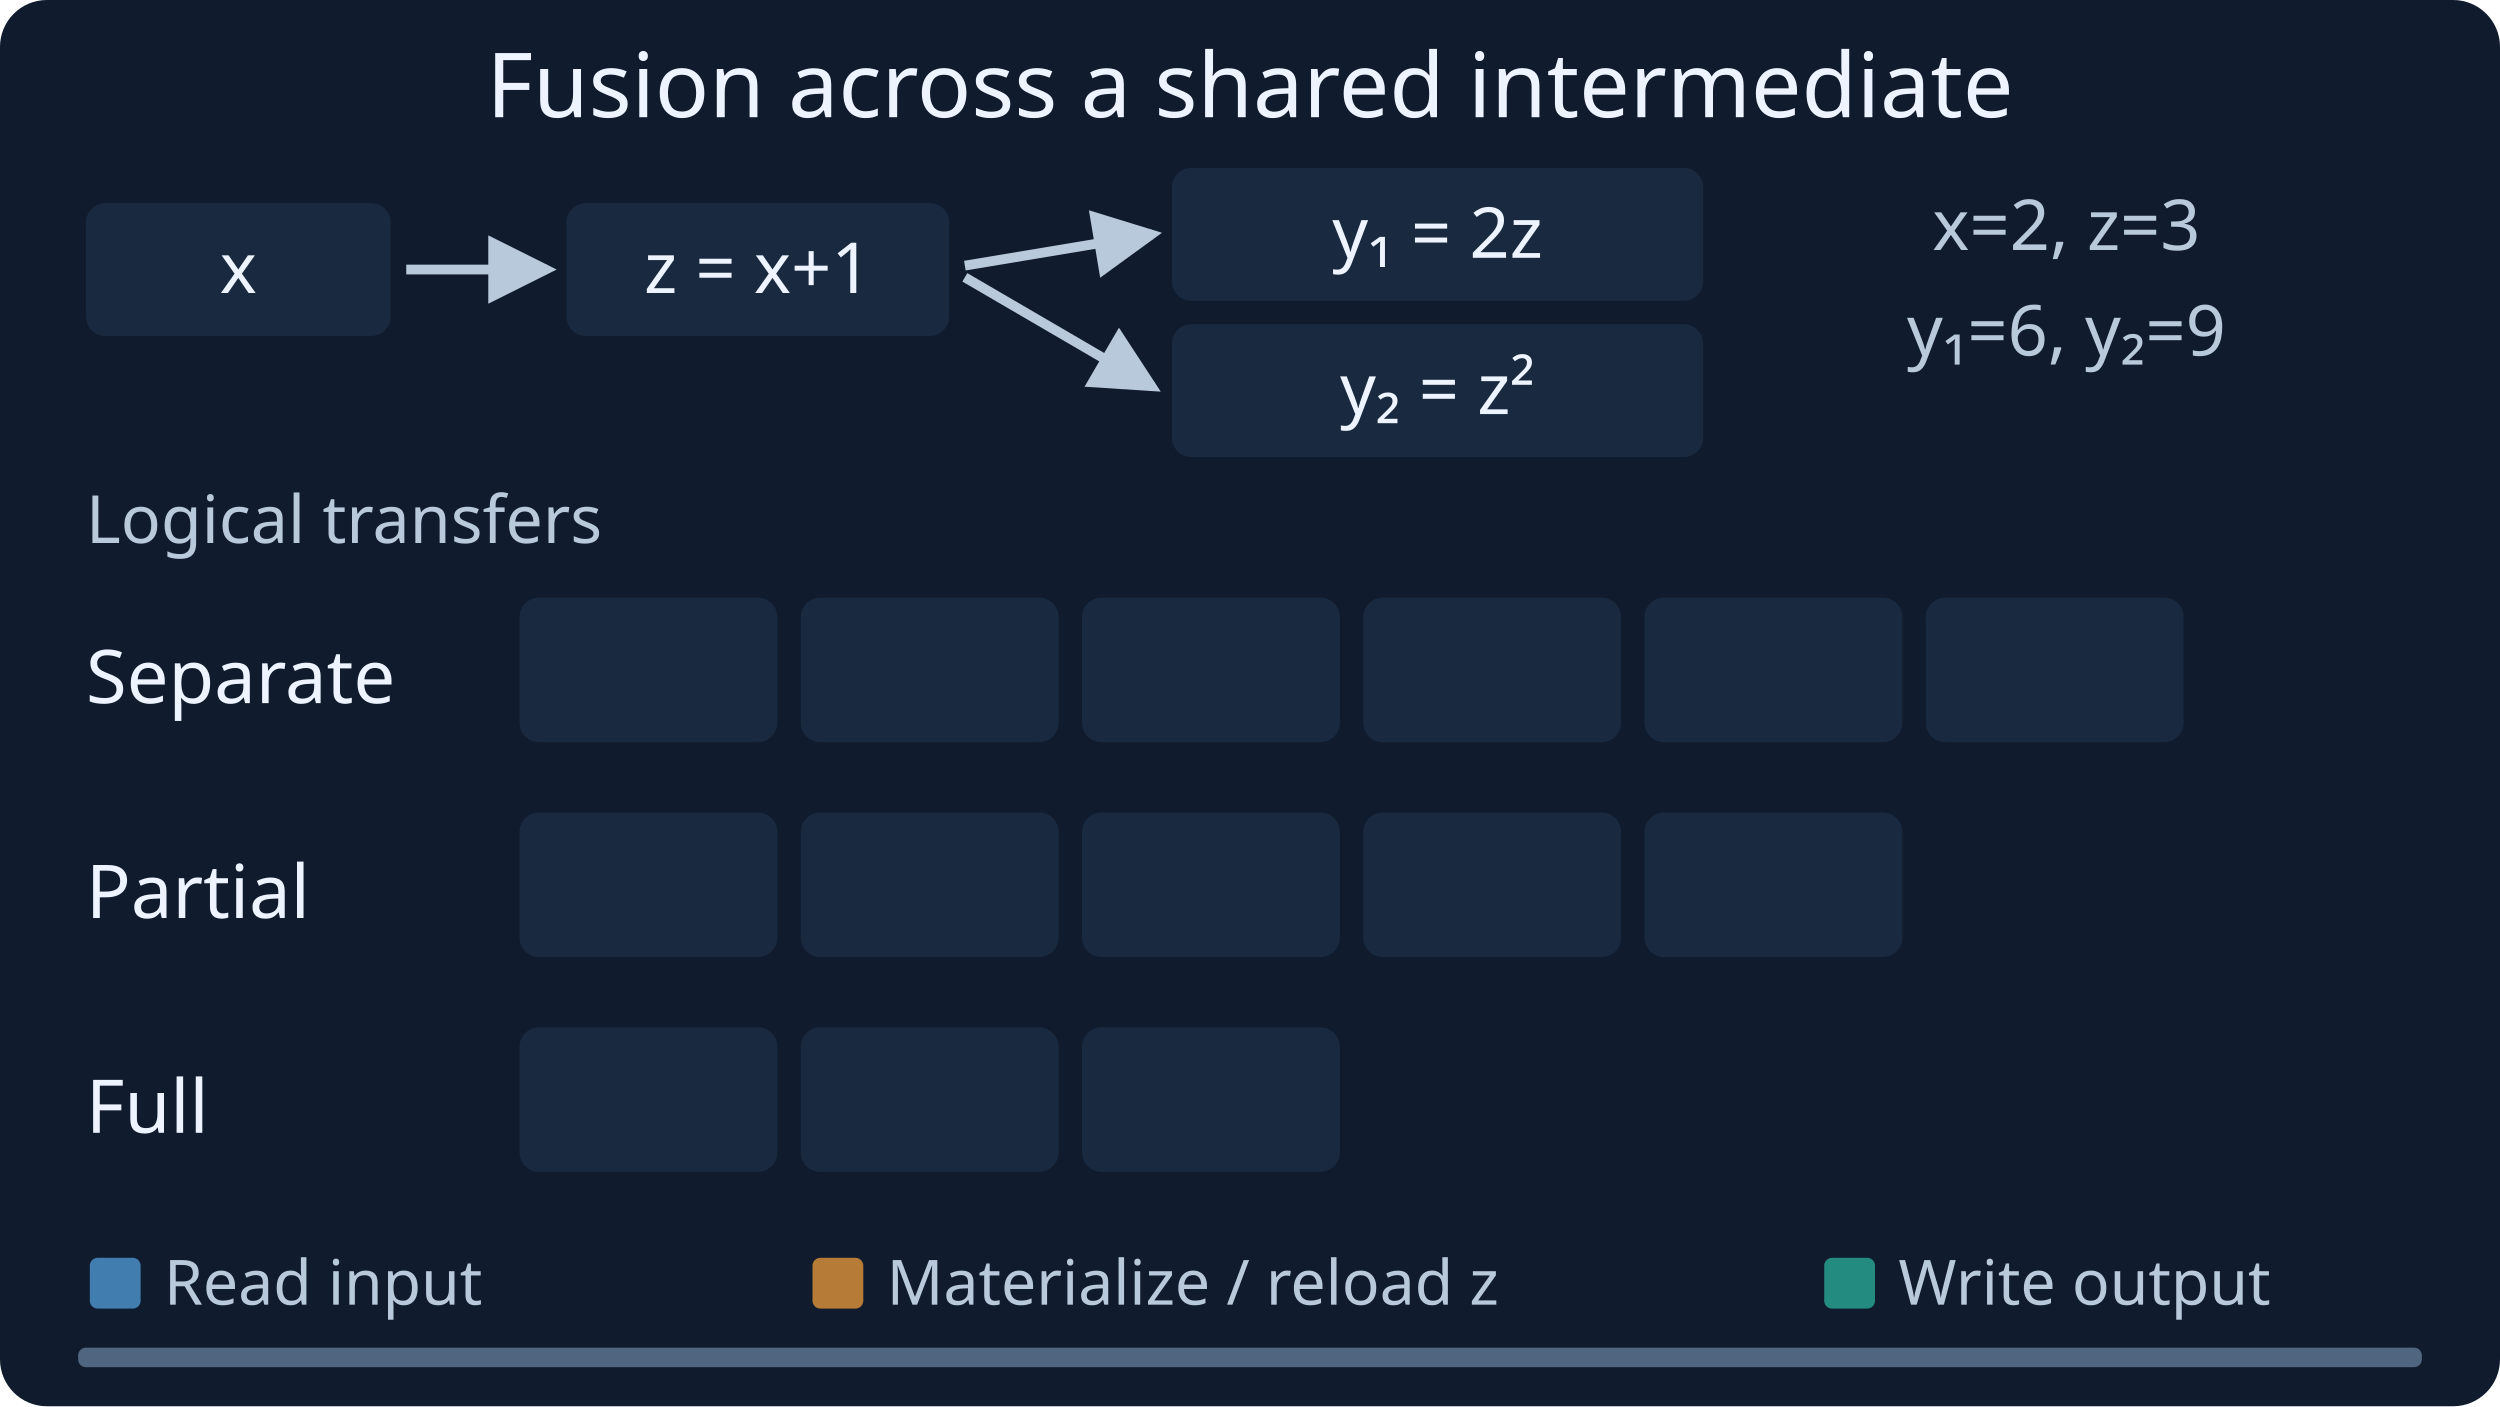
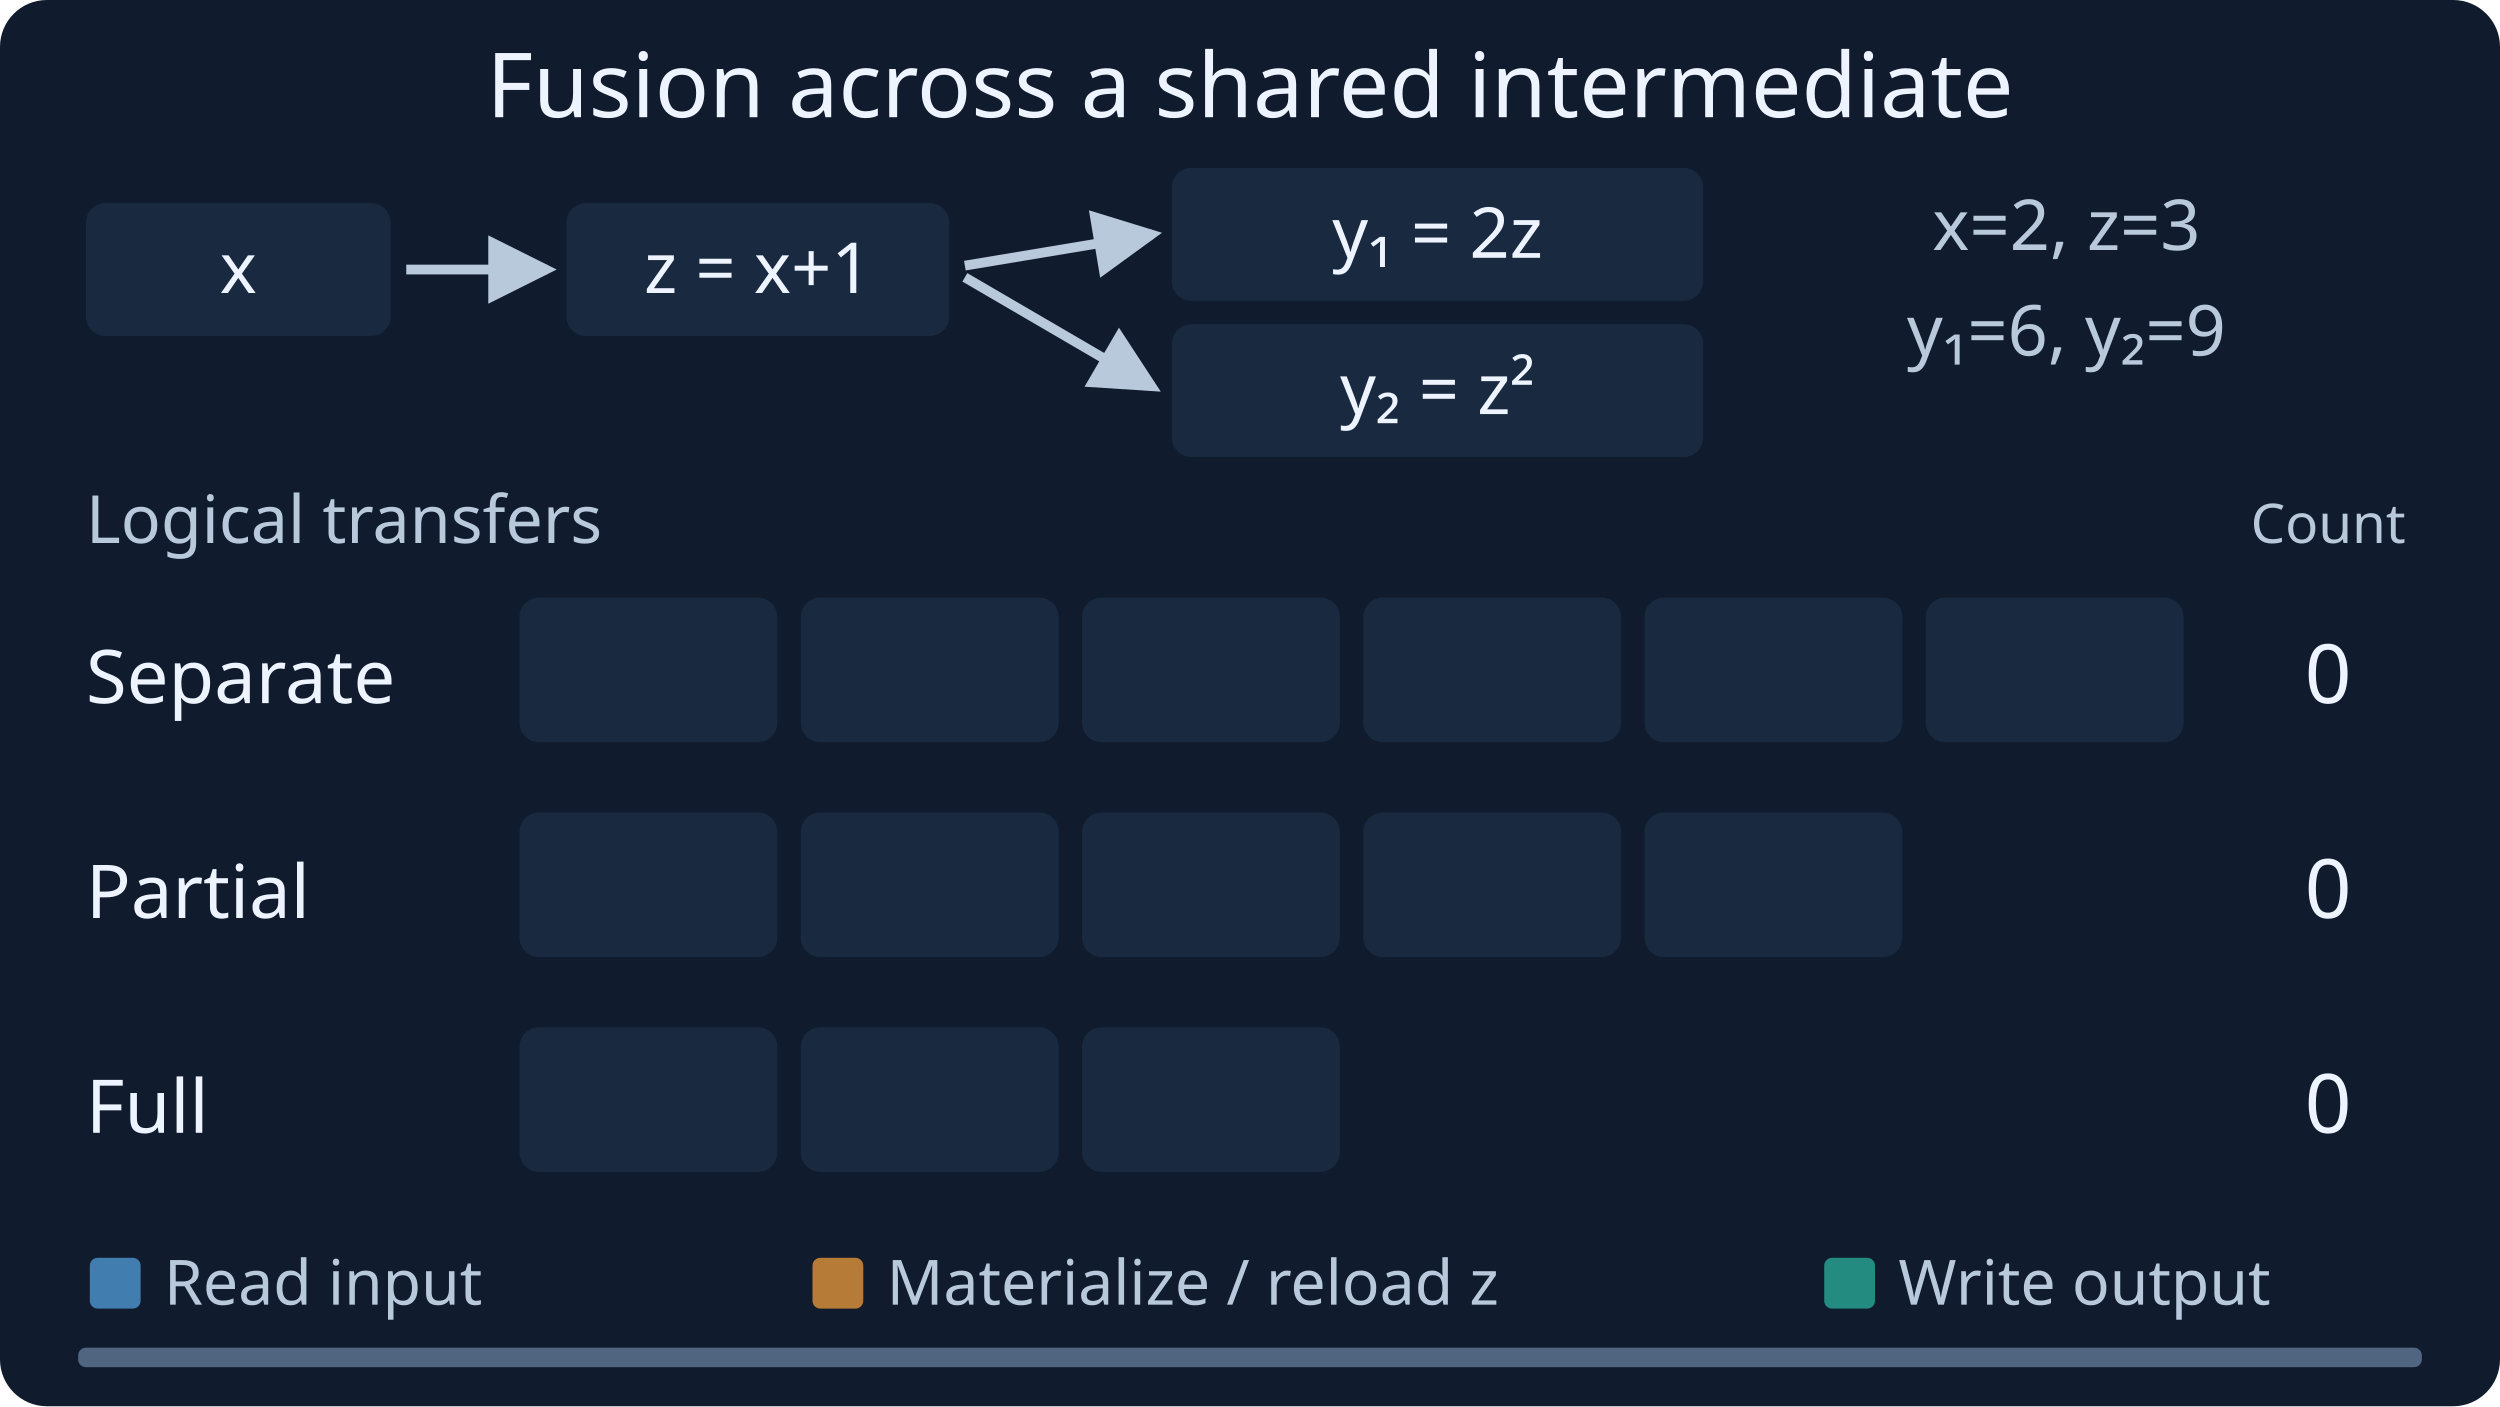
<svg xmlns="http://www.w3.org/2000/svg" viewBox="0 0 640 360" role="img" aria-labelledby="title desc" font-family="system-ui,sans-serif">
  <defs>
    <marker id="arrow" markerWidth="7" markerHeight="7" refX="6" refY="3.5" orient="auto">
      <path d="M0 0L7 3.5L0 7Z" fill="#b9c9dc" />
    </marker>
  </defs>
  <style>@media(prefers-reduced-motion:reduce){.animated{display:none}.fallback{display:inline!important}}</style>
  <rect x="0" y="0" width="640" height="360" rx="12" fill="#101b2d" />
  <g class="animated">
    <text x="320" y="30" font-size="23" fill="#eef4ff" text-anchor="middle">Fusion across a shared intermediate</text>
    <rect x="22" y="52" width="78" height="34" rx="5" fill="#192a40" />
    <text x="61" y="75" font-size="18" fill="#eef4ff" text-anchor="middle">x</text>
    <rect x="145" y="52" width="98" height="34" rx="5" fill="#192a40" />
    <text x="194" y="75" font-size="18" fill="#eef4ff" text-anchor="middle">z = x+1</text>
    <rect x="300" y="43" width="136" height="34" rx="5" fill="#192a40" />
    <text x="368" y="66" font-size="18" fill="#eef4ff" text-anchor="middle">y₁ = 2z</text>
    <rect x="300" y="83" width="136" height="34" rx="5" fill="#192a40" />
    <text x="368" y="106" font-size="18" fill="#eef4ff" text-anchor="middle">y₂ = z²</text>
    <path d="M104 69L140 69" fill="none" stroke="#b9c9dc" stroke-width="2.5" marker-end="url(#arrow)" />
    <path d="M247 68L295 60" fill="none" stroke="#b9c9dc" stroke-width="2.5" marker-end="url(#arrow)" />
    <path d="M247 71L295 99" fill="none" stroke="#b9c9dc" stroke-width="2.5" marker-end="url(#arrow)" />
    <text x="529" y="64" font-size="18" fill="#b9c9dc" text-anchor="middle">x=2, z=3</text>
    <text x="529" y="91" font-size="18" fill="#b9c9dc" text-anchor="middle">y₁=6, y₂=9</text>
    <text x="22" y="139" font-size="17" fill="#b9c9dc" text-anchor="start">Logical transfers</text>
+     <text x="596" y="139" font-size="14" fill="#b9c9dc" text-anchor="middle">Count</text>
    <text x="22" y="180" font-size="19" fill="#eef4ff" text-anchor="start">Separate</text>
    <rect x="133" y="153" width="66" height="37" rx="5" fill="#192a40" />
    <g opacity="0">
-       <animate attributeName="opacity" values="0;0;1;1;0" keyTimes="0;0.04;0.08;0.96;1" dur="12s" repeatCount="indefinite" />
+       <animate attributeName="opacity" values="0;0;1;1" keyTimes="0;0.04;0.08;1" dur="12s" repeatCount="indefinite" />
      <rect x="133" y="153" width="66" height="37" rx="5" fill="#417dae" />
      <text x="166" y="178" font-size="17" fill="#eef4ff" text-anchor="middle">R x</text>
    </g>
    <rect x="205" y="153" width="66" height="37" rx="5" fill="#192a40" />
    <g opacity="0">
-       <animate attributeName="opacity" values="0;0;1;1;0" keyTimes="0;0.16;0.20;0.96;1" dur="12s" repeatCount="indefinite" />
+       <animate attributeName="opacity" values="0;0;1;1" keyTimes="0;0.16;0.2;1" dur="12s" repeatCount="indefinite" />
      <rect x="205" y="153" width="66" height="37" rx="5" fill="#b67b36" />
      <text x="238" y="178" font-size="17" fill="#eef4ff" text-anchor="middle">W z</text>
    </g>
    <rect x="277" y="153" width="66" height="37" rx="5" fill="#192a40" />
    <g opacity="0">
-       <animate attributeName="opacity" values="0;0;1;1;0" keyTimes="0;0.28;0.32;0.96;1" dur="12s" repeatCount="indefinite" />
+       <animate attributeName="opacity" values="0;0;1;1" keyTimes="0;0.28;0.32;1" dur="12s" repeatCount="indefinite" />
      <rect x="277" y="153" width="66" height="37" rx="5" fill="#b67b36" />
      <text x="310" y="178" font-size="17" fill="#eef4ff" text-anchor="middle">R z</text>
    </g>
    <rect x="349" y="153" width="66" height="37" rx="5" fill="#192a40" />
    <g opacity="0">
-       <animate attributeName="opacity" values="0;0;1;1;0" keyTimes="0;0.4;0.44;0.96;1" dur="12s" repeatCount="indefinite" />
+       <animate attributeName="opacity" values="0;0;1;1" keyTimes="0;0.4;0.44;1" dur="12s" repeatCount="indefinite" />
      <rect x="349" y="153" width="66" height="37" rx="5" fill="#238b80" />
      <text x="382" y="178" font-size="17" fill="#eef4ff" text-anchor="middle">W y₁</text>
    </g>
    <rect x="421" y="153" width="66" height="37" rx="5" fill="#192a40" />
    <g opacity="0">
-       <animate attributeName="opacity" values="0;0;1;1;0" keyTimes="0;0.52;0.56;0.96;1" dur="12s" repeatCount="indefinite" />
+       <animate attributeName="opacity" values="0;0;1;1" keyTimes="0;0.52;0.56;1" dur="12s" repeatCount="indefinite" />
      <rect x="421" y="153" width="66" height="37" rx="5" fill="#b67b36" />
      <text x="454" y="178" font-size="17" fill="#eef4ff" text-anchor="middle">R z</text>
    </g>
    <rect x="493" y="153" width="66" height="37" rx="5" fill="#192a40" />
    <g opacity="0">
-       <animate attributeName="opacity" values="0;0;1;1;0" keyTimes="0;0.64;0.68;0.96;1" dur="12s" repeatCount="indefinite" />
+       <animate attributeName="opacity" values="0;0;1;1" keyTimes="0;0.64;0.68;1" dur="12s" repeatCount="indefinite" />
      <rect x="493" y="153" width="66" height="37" rx="5" fill="#238b80" />
      <text x="526" y="178" font-size="17" fill="#eef4ff" text-anchor="middle">W y₂</text>
    </g>
-     <g opacity="0">
-       <animate attributeName="opacity" values="0;0;1;1;0" keyTimes="0;0.69;0.73;0.96;1" dur="12s" repeatCount="indefinite" />
+     <g opacity="1" data-count="0" data-lane="0">
+       <animate attributeName="opacity" values="1;0;0" keyTimes="0;0.08;1" dur="12s" repeatCount="indefinite" calcMode="discrete" />
+       <text x="596" y="180" font-size="21" fill="#eef4ff" text-anchor="middle">0</text>
+     </g>
+     <g opacity="0" data-count="1" data-lane="0">
+       <animate attributeName="opacity" values="0;1;0;0" keyTimes="0;0.08;0.2;1" dur="12s" repeatCount="indefinite" calcMode="discrete" />
+       <text x="596" y="180" font-size="21" fill="#eef4ff" text-anchor="middle">1</text>
+     </g>
+     <g opacity="0" data-count="2" data-lane="0">
+       <animate attributeName="opacity" values="0;1;0;0" keyTimes="0;0.2;0.32;1" dur="12s" repeatCount="indefinite" calcMode="discrete" />
+       <text x="596" y="180" font-size="21" fill="#eef4ff" text-anchor="middle">2</text>
+     </g>
+     <g opacity="0" data-count="3" data-lane="0">
+       <animate attributeName="opacity" values="0;1;0;0" keyTimes="0;0.32;0.44;1" dur="12s" repeatCount="indefinite" calcMode="discrete" />
+       <text x="596" y="180" font-size="21" fill="#eef4ff" text-anchor="middle">3</text>
+     </g>
+     <g opacity="0" data-count="4" data-lane="0">
+       <animate attributeName="opacity" values="0;1;0;0" keyTimes="0;0.44;0.56;1" dur="12s" repeatCount="indefinite" calcMode="discrete" />
+       <text x="596" y="180" font-size="21" fill="#eef4ff" text-anchor="middle">4</text>
+     </g>
+     <g opacity="0" data-count="5" data-lane="0">
+       <animate attributeName="opacity" values="0;1;0;0" keyTimes="0;0.56;0.68;1" dur="12s" repeatCount="indefinite" calcMode="discrete" />
+       <text x="596" y="180" font-size="21" fill="#eef4ff" text-anchor="middle">5</text>
+     </g>
+     <g opacity="0" data-count="6" data-lane="0">
+       <animate attributeName="opacity" values="0;1;1" keyTimes="0;0.68;1" dur="12s" repeatCount="indefinite" calcMode="discrete" />
      <text x="596" y="180" font-size="21" fill="#eef4ff" text-anchor="middle">6</text>
    </g>
    <text x="22" y="235" font-size="19" fill="#eef4ff" text-anchor="start">Partial</text>
    <rect x="133" y="208" width="66" height="37" rx="5" fill="#192a40" />
    <g opacity="0">
-       <animate attributeName="opacity" values="0;0;1;1;0" keyTimes="0;0.04;0.08;0.96;1" dur="12s" repeatCount="indefinite" />
+       <animate attributeName="opacity" values="0;0;1;1" keyTimes="0;0.04;0.08;1" dur="12s" repeatCount="indefinite" />
      <rect x="133" y="208" width="66" height="37" rx="5" fill="#417dae" />
      <text x="166" y="233" font-size="17" fill="#eef4ff" text-anchor="middle">R x</text>
    </g>
    <rect x="205" y="208" width="66" height="37" rx="5" fill="#192a40" />
    <g opacity="0">
-       <animate attributeName="opacity" values="0;0;1;1;0" keyTimes="0;0.16;0.20;0.96;1" dur="12s" repeatCount="indefinite" />
+       <animate attributeName="opacity" values="0;0;1;1" keyTimes="0;0.16;0.2;1" dur="12s" repeatCount="indefinite" />
      <rect x="205" y="208" width="66" height="37" rx="5" fill="#b67b36" />
      <text x="238" y="233" font-size="17" fill="#eef4ff" text-anchor="middle">W z</text>
    </g>
    <rect x="277" y="208" width="66" height="37" rx="5" fill="#192a40" />
    <g opacity="0">
-       <animate attributeName="opacity" values="0;0;1;1;0" keyTimes="0;0.28;0.32;0.96;1" dur="12s" repeatCount="indefinite" />
+       <animate attributeName="opacity" values="0;0;1;1" keyTimes="0;0.28;0.32;1" dur="12s" repeatCount="indefinite" />
      <rect x="277" y="208" width="66" height="37" rx="5" fill="#238b80" />
      <text x="310" y="233" font-size="17" fill="#eef4ff" text-anchor="middle">W y₁</text>
    </g>
    <rect x="349" y="208" width="66" height="37" rx="5" fill="#192a40" />
    <g opacity="0">
-       <animate attributeName="opacity" values="0;0;1;1;0" keyTimes="0;0.4;0.44;0.96;1" dur="12s" repeatCount="indefinite" />
+       <animate attributeName="opacity" values="0;0;1;1" keyTimes="0;0.4;0.44;1" dur="12s" repeatCount="indefinite" />
      <rect x="349" y="208" width="66" height="37" rx="5" fill="#b67b36" />
      <text x="382" y="233" font-size="17" fill="#eef4ff" text-anchor="middle">R z</text>
    </g>
    <rect x="421" y="208" width="66" height="37" rx="5" fill="#192a40" />
    <g opacity="0">
-       <animate attributeName="opacity" values="0;0;1;1;0" keyTimes="0;0.52;0.56;0.96;1" dur="12s" repeatCount="indefinite" />
+       <animate attributeName="opacity" values="0;0;1;1" keyTimes="0;0.52;0.56;1" dur="12s" repeatCount="indefinite" />
      <rect x="421" y="208" width="66" height="37" rx="5" fill="#238b80" />
      <text x="454" y="233" font-size="17" fill="#eef4ff" text-anchor="middle">W y₂</text>
    </g>
-     <g opacity="0">
-       <animate attributeName="opacity" values="0;0;1;1;0" keyTimes="0;0.57;0.61;0.96;1" dur="12s" repeatCount="indefinite" />
+     <g opacity="1" data-count="0" data-lane="1">
+       <animate attributeName="opacity" values="1;0;0" keyTimes="0;0.08;1" dur="12s" repeatCount="indefinite" calcMode="discrete" />
+       <text x="596" y="235" font-size="21" fill="#eef4ff" text-anchor="middle">0</text>
+     </g>
+     <g opacity="0" data-count="1" data-lane="1">
+       <animate attributeName="opacity" values="0;1;0;0" keyTimes="0;0.08;0.2;1" dur="12s" repeatCount="indefinite" calcMode="discrete" />
+       <text x="596" y="235" font-size="21" fill="#eef4ff" text-anchor="middle">1</text>
+     </g>
+     <g opacity="0" data-count="2" data-lane="1">
+       <animate attributeName="opacity" values="0;1;0;0" keyTimes="0;0.2;0.32;1" dur="12s" repeatCount="indefinite" calcMode="discrete" />
+       <text x="596" y="235" font-size="21" fill="#eef4ff" text-anchor="middle">2</text>
+     </g>
+     <g opacity="0" data-count="3" data-lane="1">
+       <animate attributeName="opacity" values="0;1;0;0" keyTimes="0;0.32;0.44;1" dur="12s" repeatCount="indefinite" calcMode="discrete" />
+       <text x="596" y="235" font-size="21" fill="#eef4ff" text-anchor="middle">3</text>
+     </g>
+     <g opacity="0" data-count="4" data-lane="1">
+       <animate attributeName="opacity" values="0;1;0;0" keyTimes="0;0.44;0.56;1" dur="12s" repeatCount="indefinite" calcMode="discrete" />
+       <text x="596" y="235" font-size="21" fill="#eef4ff" text-anchor="middle">4</text>
+     </g>
+     <g opacity="0" data-count="5" data-lane="1">
+       <animate attributeName="opacity" values="0;1;1" keyTimes="0;0.56;1" dur="12s" repeatCount="indefinite" calcMode="discrete" />
      <text x="596" y="235" font-size="21" fill="#eef4ff" text-anchor="middle">5</text>
    </g>
    <text x="22" y="290" font-size="19" fill="#eef4ff" text-anchor="start">Full</text>
    <rect x="133" y="263" width="66" height="37" rx="5" fill="#192a40" />
    <g opacity="0">
-       <animate attributeName="opacity" values="0;0;1;1;0" keyTimes="0;0.04;0.08;0.96;1" dur="12s" repeatCount="indefinite" />
+       <animate attributeName="opacity" values="0;0;1;1" keyTimes="0;0.04;0.08;1" dur="12s" repeatCount="indefinite" />
      <rect x="133" y="263" width="66" height="37" rx="5" fill="#417dae" />
      <text x="166" y="288" font-size="17" fill="#eef4ff" text-anchor="middle">R x</text>
    </g>
    <rect x="205" y="263" width="66" height="37" rx="5" fill="#192a40" />
    <g opacity="0">
-       <animate attributeName="opacity" values="0;0;1;1;0" keyTimes="0;0.16;0.20;0.96;1" dur="12s" repeatCount="indefinite" />
+       <animate attributeName="opacity" values="0;0;1;1" keyTimes="0;0.16;0.2;1" dur="12s" repeatCount="indefinite" />
      <rect x="205" y="263" width="66" height="37" rx="5" fill="#238b80" />
      <text x="238" y="288" font-size="17" fill="#eef4ff" text-anchor="middle">W y₁</text>
    </g>
    <rect x="277" y="263" width="66" height="37" rx="5" fill="#192a40" />
    <g opacity="0">
-       <animate attributeName="opacity" values="0;0;1;1;0" keyTimes="0;0.28;0.32;0.96;1" dur="12s" repeatCount="indefinite" />
+       <animate attributeName="opacity" values="0;0;1;1" keyTimes="0;0.28;0.32;1" dur="12s" repeatCount="indefinite" />
      <rect x="277" y="263" width="66" height="37" rx="5" fill="#238b80" />
      <text x="310" y="288" font-size="17" fill="#eef4ff" text-anchor="middle">W y₂</text>
    </g>
-     <g opacity="0">
-       <animate attributeName="opacity" values="0;0;1;1;0" keyTimes="0;0.33;0.37;0.96;1" dur="12s" repeatCount="indefinite" />
+     <g opacity="1" data-count="0" data-lane="2">
+       <animate attributeName="opacity" values="1;0;0" keyTimes="0;0.08;1" dur="12s" repeatCount="indefinite" calcMode="discrete" />
+       <text x="596" y="290" font-size="21" fill="#eef4ff" text-anchor="middle">0</text>
+     </g>
+     <g opacity="0" data-count="1" data-lane="2">
+       <animate attributeName="opacity" values="0;1;0;0" keyTimes="0;0.08;0.2;1" dur="12s" repeatCount="indefinite" calcMode="discrete" />
+       <text x="596" y="290" font-size="21" fill="#eef4ff" text-anchor="middle">1</text>
+     </g>
+     <g opacity="0" data-count="2" data-lane="2">
+       <animate attributeName="opacity" values="0;1;0;0" keyTimes="0;0.2;0.32;1" dur="12s" repeatCount="indefinite" calcMode="discrete" />
+       <text x="596" y="290" font-size="21" fill="#eef4ff" text-anchor="middle">2</text>
+     </g>
+     <g opacity="0" data-count="3" data-lane="2">
+       <animate attributeName="opacity" values="0;1;1" keyTimes="0;0.32;1" dur="12s" repeatCount="indefinite" calcMode="discrete" />
      <text x="596" y="290" font-size="21" fill="#eef4ff" text-anchor="middle">3</text>
    </g>
    <rect x="23" y="322" width="13" height="13" rx="2" fill="#417dae" />
    <text x="42" y="334" font-size="16" fill="#b9c9dc" text-anchor="start">Read input</text>
    <rect x="208" y="322" width="13" height="13" rx="2" fill="#b67b36" />
    <text x="227" y="334" font-size="16" fill="#b9c9dc" text-anchor="start">Materialize / reload z</text>
    <rect x="467" y="322" width="13" height="13" rx="2" fill="#238b80" />
    <text x="486" y="334" font-size="16" fill="#b9c9dc" text-anchor="start">Write output</text>
    <rect x="20" y="345" width="600" height="5" rx="2" fill="#506580" />
    <rect x="20" y="345" width="0" height="5" rx="2" fill="#238b80">
-       <animate attributeName="width" values="0;600;600;0" keyTimes="0;0.90;0.96;1" dur="12s" repeatCount="indefinite" />
+       <animate attributeName="width" values="0;600;600" keyTimes="0;0.90;1" dur="12s" repeatCount="indefinite" />
    </rect>
  </g>
  <g class="fallback" style="display:none">
    <text x="320" y="30" font-size="23" fill="#eef4ff" text-anchor="middle">Fusion across a shared intermediate</text>
    <rect x="22" y="52" width="78" height="34" rx="5" fill="#192a40" />
    <text x="61" y="75" font-size="18" fill="#eef4ff" text-anchor="middle">x</text>
    <rect x="145" y="52" width="98" height="34" rx="5" fill="#192a40" />
    <text x="194" y="75" font-size="18" fill="#eef4ff" text-anchor="middle">z = x+1</text>
    <rect x="300" y="43" width="136" height="34" rx="5" fill="#192a40" />
    <text x="368" y="66" font-size="18" fill="#eef4ff" text-anchor="middle">y₁ = 2z</text>
    <rect x="300" y="83" width="136" height="34" rx="5" fill="#192a40" />
    <text x="368" y="106" font-size="18" fill="#eef4ff" text-anchor="middle">y₂ = z²</text>
    <path d="M104 69L140 69" fill="none" stroke="#b9c9dc" stroke-width="2.5" marker-end="url(#arrow)" />
    <path d="M247 68L295 60" fill="none" stroke="#b9c9dc" stroke-width="2.5" marker-end="url(#arrow)" />
    <path d="M247 71L295 99" fill="none" stroke="#b9c9dc" stroke-width="2.5" marker-end="url(#arrow)" />
    <text x="529" y="64" font-size="18" fill="#b9c9dc" text-anchor="middle">x=2, z=3</text>
    <text x="529" y="91" font-size="18" fill="#b9c9dc" text-anchor="middle">y₁=6, y₂=9</text>
    <text x="22" y="139" font-size="17" fill="#b9c9dc" text-anchor="start">Logical transfers</text>
+     <text x="596" y="139" font-size="14" fill="#b9c9dc" text-anchor="middle">Count</text>
    <text x="22" y="180" font-size="19" fill="#eef4ff" text-anchor="start">Separate</text>
    <rect x="133" y="153" width="66" height="37" rx="5" fill="#192a40" />
    <rect x="133" y="153" width="66" height="37" rx="5" fill="#417dae" />
    <text x="166" y="178" font-size="17" fill="#eef4ff" text-anchor="middle">R x</text>
    <rect x="205" y="153" width="66" height="37" rx="5" fill="#192a40" />
    <rect x="205" y="153" width="66" height="37" rx="5" fill="#b67b36" />
    <text x="238" y="178" font-size="17" fill="#eef4ff" text-anchor="middle">W z</text>
    <rect x="277" y="153" width="66" height="37" rx="5" fill="#192a40" />
    <rect x="277" y="153" width="66" height="37" rx="5" fill="#b67b36" />
    <text x="310" y="178" font-size="17" fill="#eef4ff" text-anchor="middle">R z</text>
    <rect x="349" y="153" width="66" height="37" rx="5" fill="#192a40" />
    <rect x="349" y="153" width="66" height="37" rx="5" fill="#238b80" />
    <text x="382" y="178" font-size="17" fill="#eef4ff" text-anchor="middle">W y₁</text>
    <rect x="421" y="153" width="66" height="37" rx="5" fill="#192a40" />
    <rect x="421" y="153" width="66" height="37" rx="5" fill="#b67b36" />
    <text x="454" y="178" font-size="17" fill="#eef4ff" text-anchor="middle">R z</text>
    <rect x="493" y="153" width="66" height="37" rx="5" fill="#192a40" />
    <rect x="493" y="153" width="66" height="37" rx="5" fill="#238b80" />
    <text x="526" y="178" font-size="17" fill="#eef4ff" text-anchor="middle">W y₂</text>
    <text x="596" y="180" font-size="21" fill="#eef4ff" text-anchor="middle">6</text>
    <text x="22" y="235" font-size="19" fill="#eef4ff" text-anchor="start">Partial</text>
    <rect x="133" y="208" width="66" height="37" rx="5" fill="#192a40" />
    <rect x="133" y="208" width="66" height="37" rx="5" fill="#417dae" />
    <text x="166" y="233" font-size="17" fill="#eef4ff" text-anchor="middle">R x</text>
    <rect x="205" y="208" width="66" height="37" rx="5" fill="#192a40" />
    <rect x="205" y="208" width="66" height="37" rx="5" fill="#b67b36" />
    <text x="238" y="233" font-size="17" fill="#eef4ff" text-anchor="middle">W z</text>
    <rect x="277" y="208" width="66" height="37" rx="5" fill="#192a40" />
    <rect x="277" y="208" width="66" height="37" rx="5" fill="#238b80" />
    <text x="310" y="233" font-size="17" fill="#eef4ff" text-anchor="middle">W y₁</text>
    <rect x="349" y="208" width="66" height="37" rx="5" fill="#192a40" />
    <rect x="349" y="208" width="66" height="37" rx="5" fill="#b67b36" />
    <text x="382" y="233" font-size="17" fill="#eef4ff" text-anchor="middle">R z</text>
    <rect x="421" y="208" width="66" height="37" rx="5" fill="#192a40" />
    <rect x="421" y="208" width="66" height="37" rx="5" fill="#238b80" />
    <text x="454" y="233" font-size="17" fill="#eef4ff" text-anchor="middle">W y₂</text>
    <text x="596" y="235" font-size="21" fill="#eef4ff" text-anchor="middle">5</text>
    <text x="22" y="290" font-size="19" fill="#eef4ff" text-anchor="start">Full</text>
    <rect x="133" y="263" width="66" height="37" rx="5" fill="#192a40" />
    <rect x="133" y="263" width="66" height="37" rx="5" fill="#417dae" />
    <text x="166" y="288" font-size="17" fill="#eef4ff" text-anchor="middle">R x</text>
    <rect x="205" y="263" width="66" height="37" rx="5" fill="#192a40" />
    <rect x="205" y="263" width="66" height="37" rx="5" fill="#238b80" />
    <text x="238" y="288" font-size="17" fill="#eef4ff" text-anchor="middle">W y₁</text>
    <rect x="277" y="263" width="66" height="37" rx="5" fill="#192a40" />
    <rect x="277" y="263" width="66" height="37" rx="5" fill="#238b80" />
    <text x="310" y="288" font-size="17" fill="#eef4ff" text-anchor="middle">W y₂</text>
    <text x="596" y="290" font-size="21" fill="#eef4ff" text-anchor="middle">3</text>
    <rect x="23" y="322" width="13" height="13" rx="2" fill="#417dae" />
    <text x="42" y="334" font-size="16" fill="#b9c9dc" text-anchor="start">Read input</text>
    <rect x="208" y="322" width="13" height="13" rx="2" fill="#b67b36" />
    <text x="227" y="334" font-size="16" fill="#b9c9dc" text-anchor="start">Materialize / reload z</text>
    <rect x="467" y="322" width="13" height="13" rx="2" fill="#238b80" />
    <text x="486" y="334" font-size="16" fill="#b9c9dc" text-anchor="start">Write output</text>
    <rect x="20" y="345" width="600" height="5" rx="2" fill="#506580" />
    <rect x="20" y="345" width="600" height="5" rx="2" fill="#238b80" />
  </g>
</svg>
